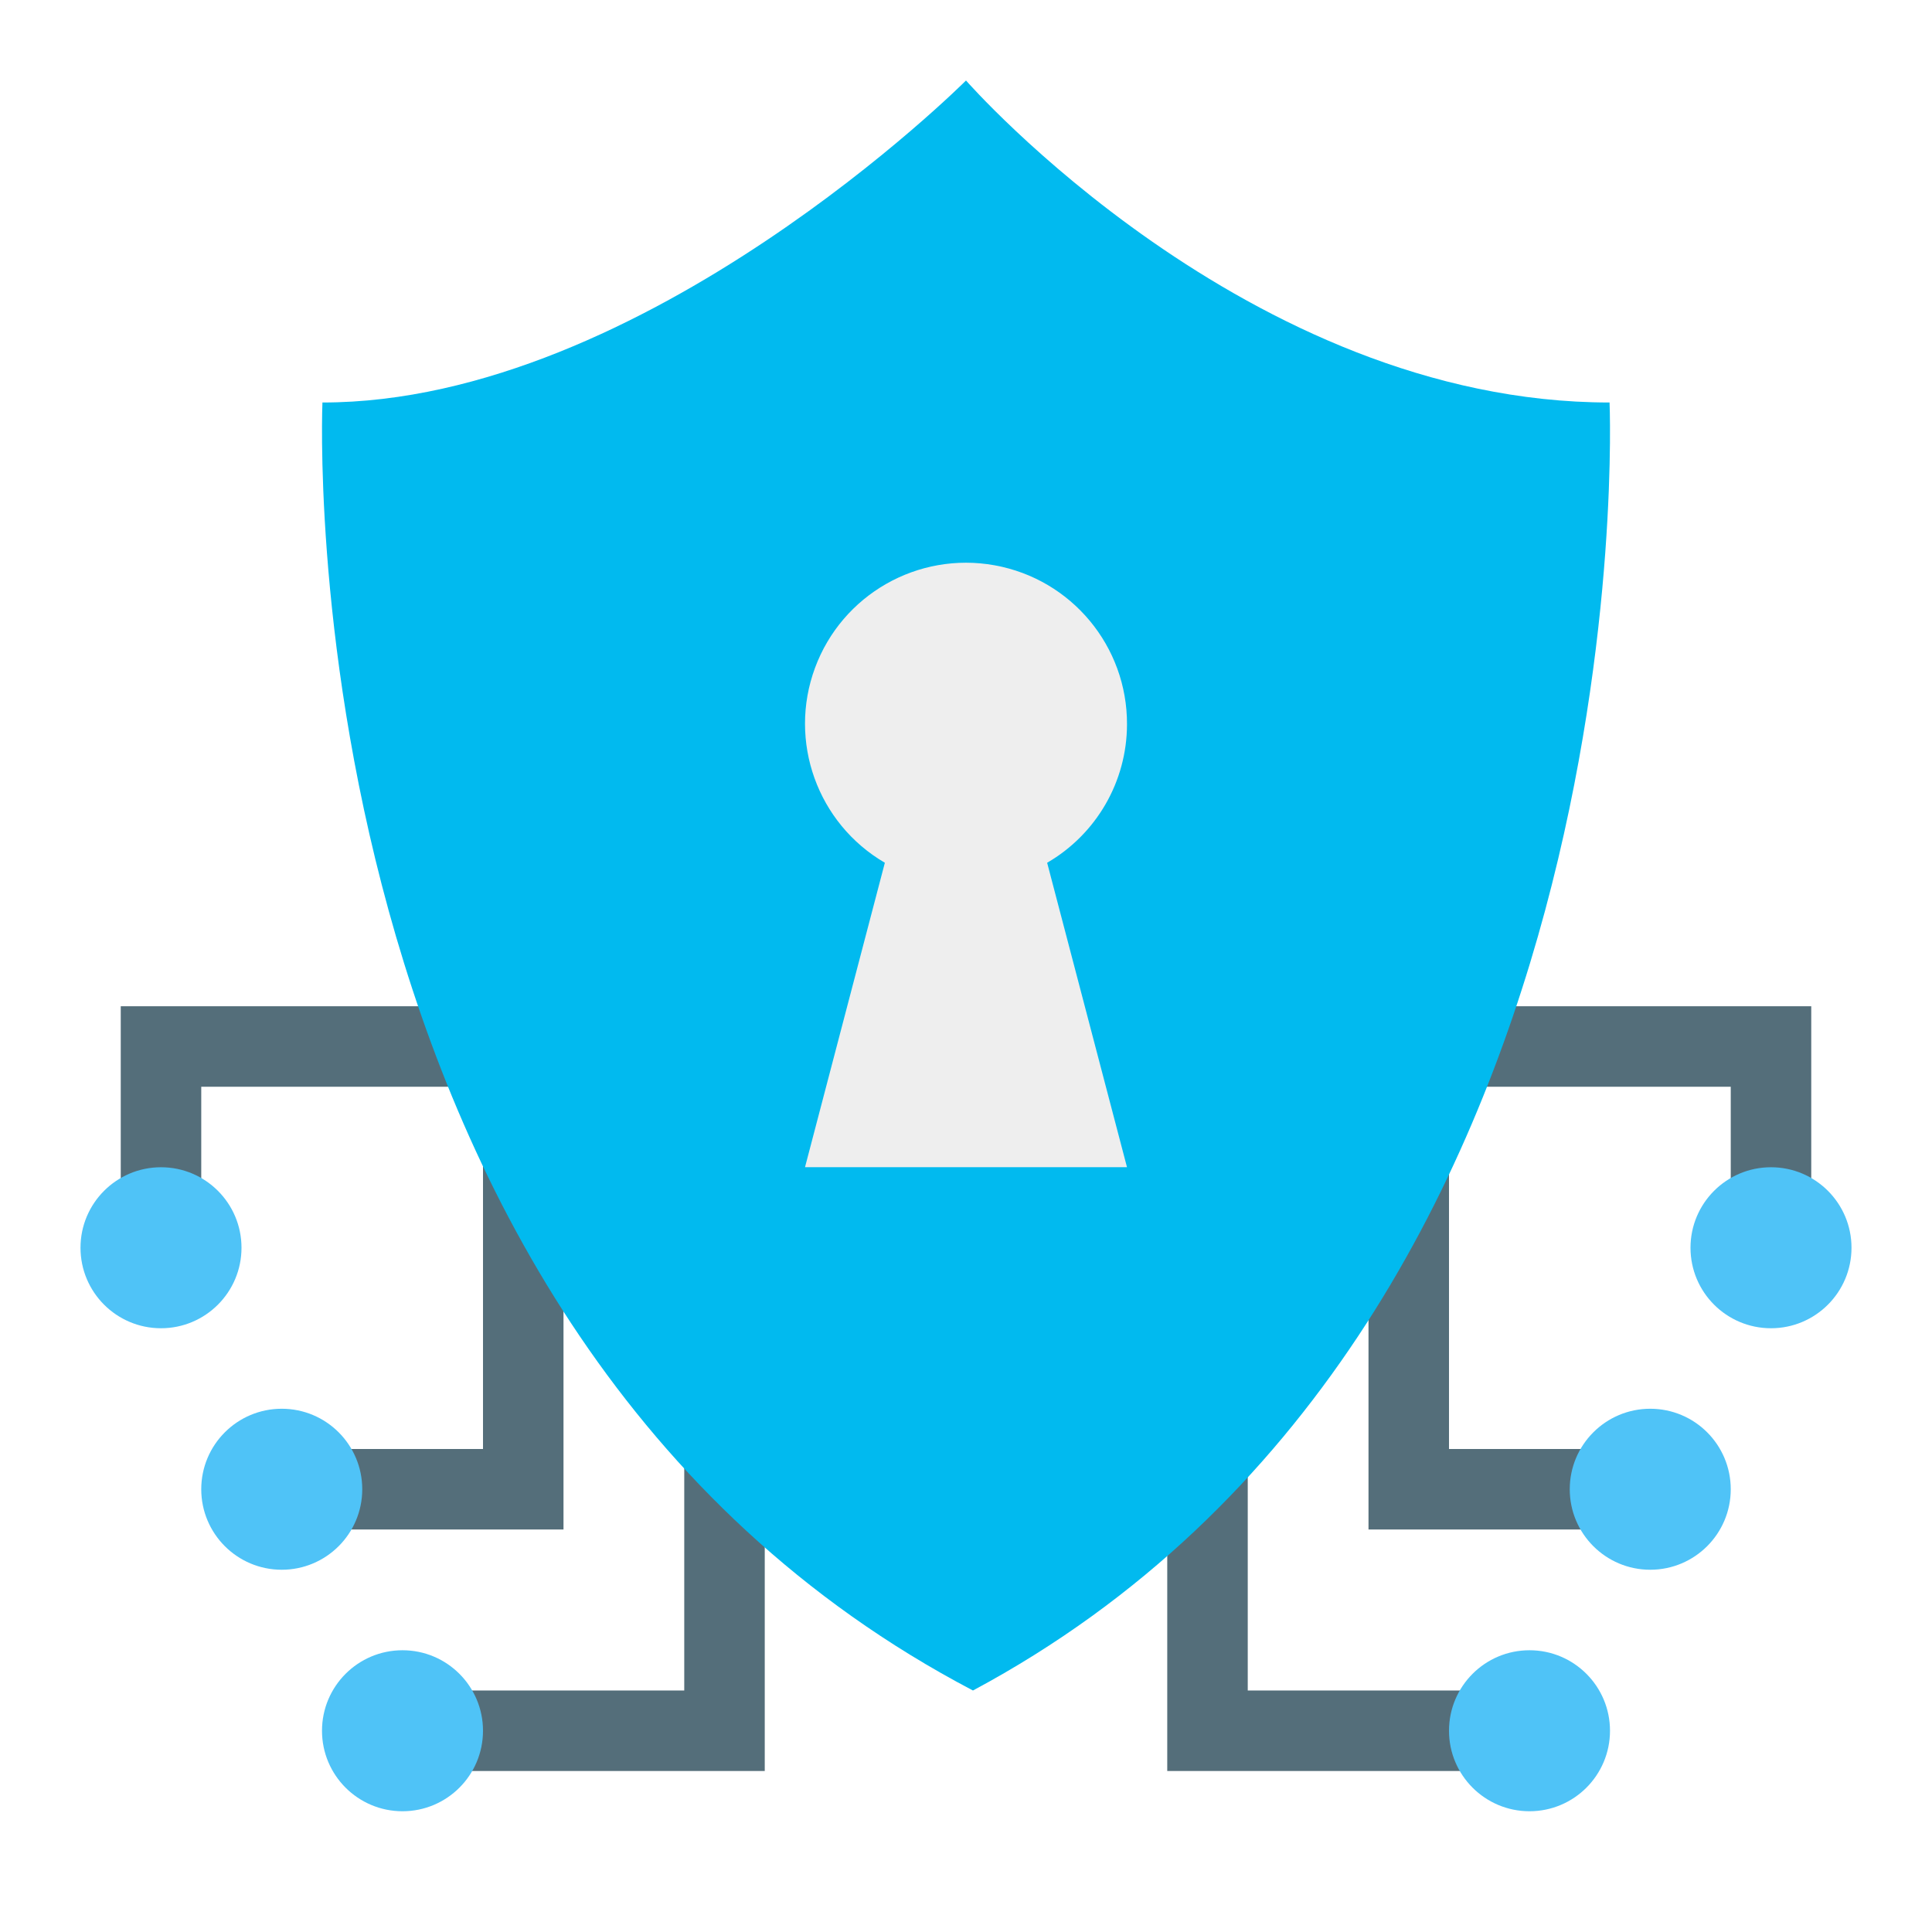
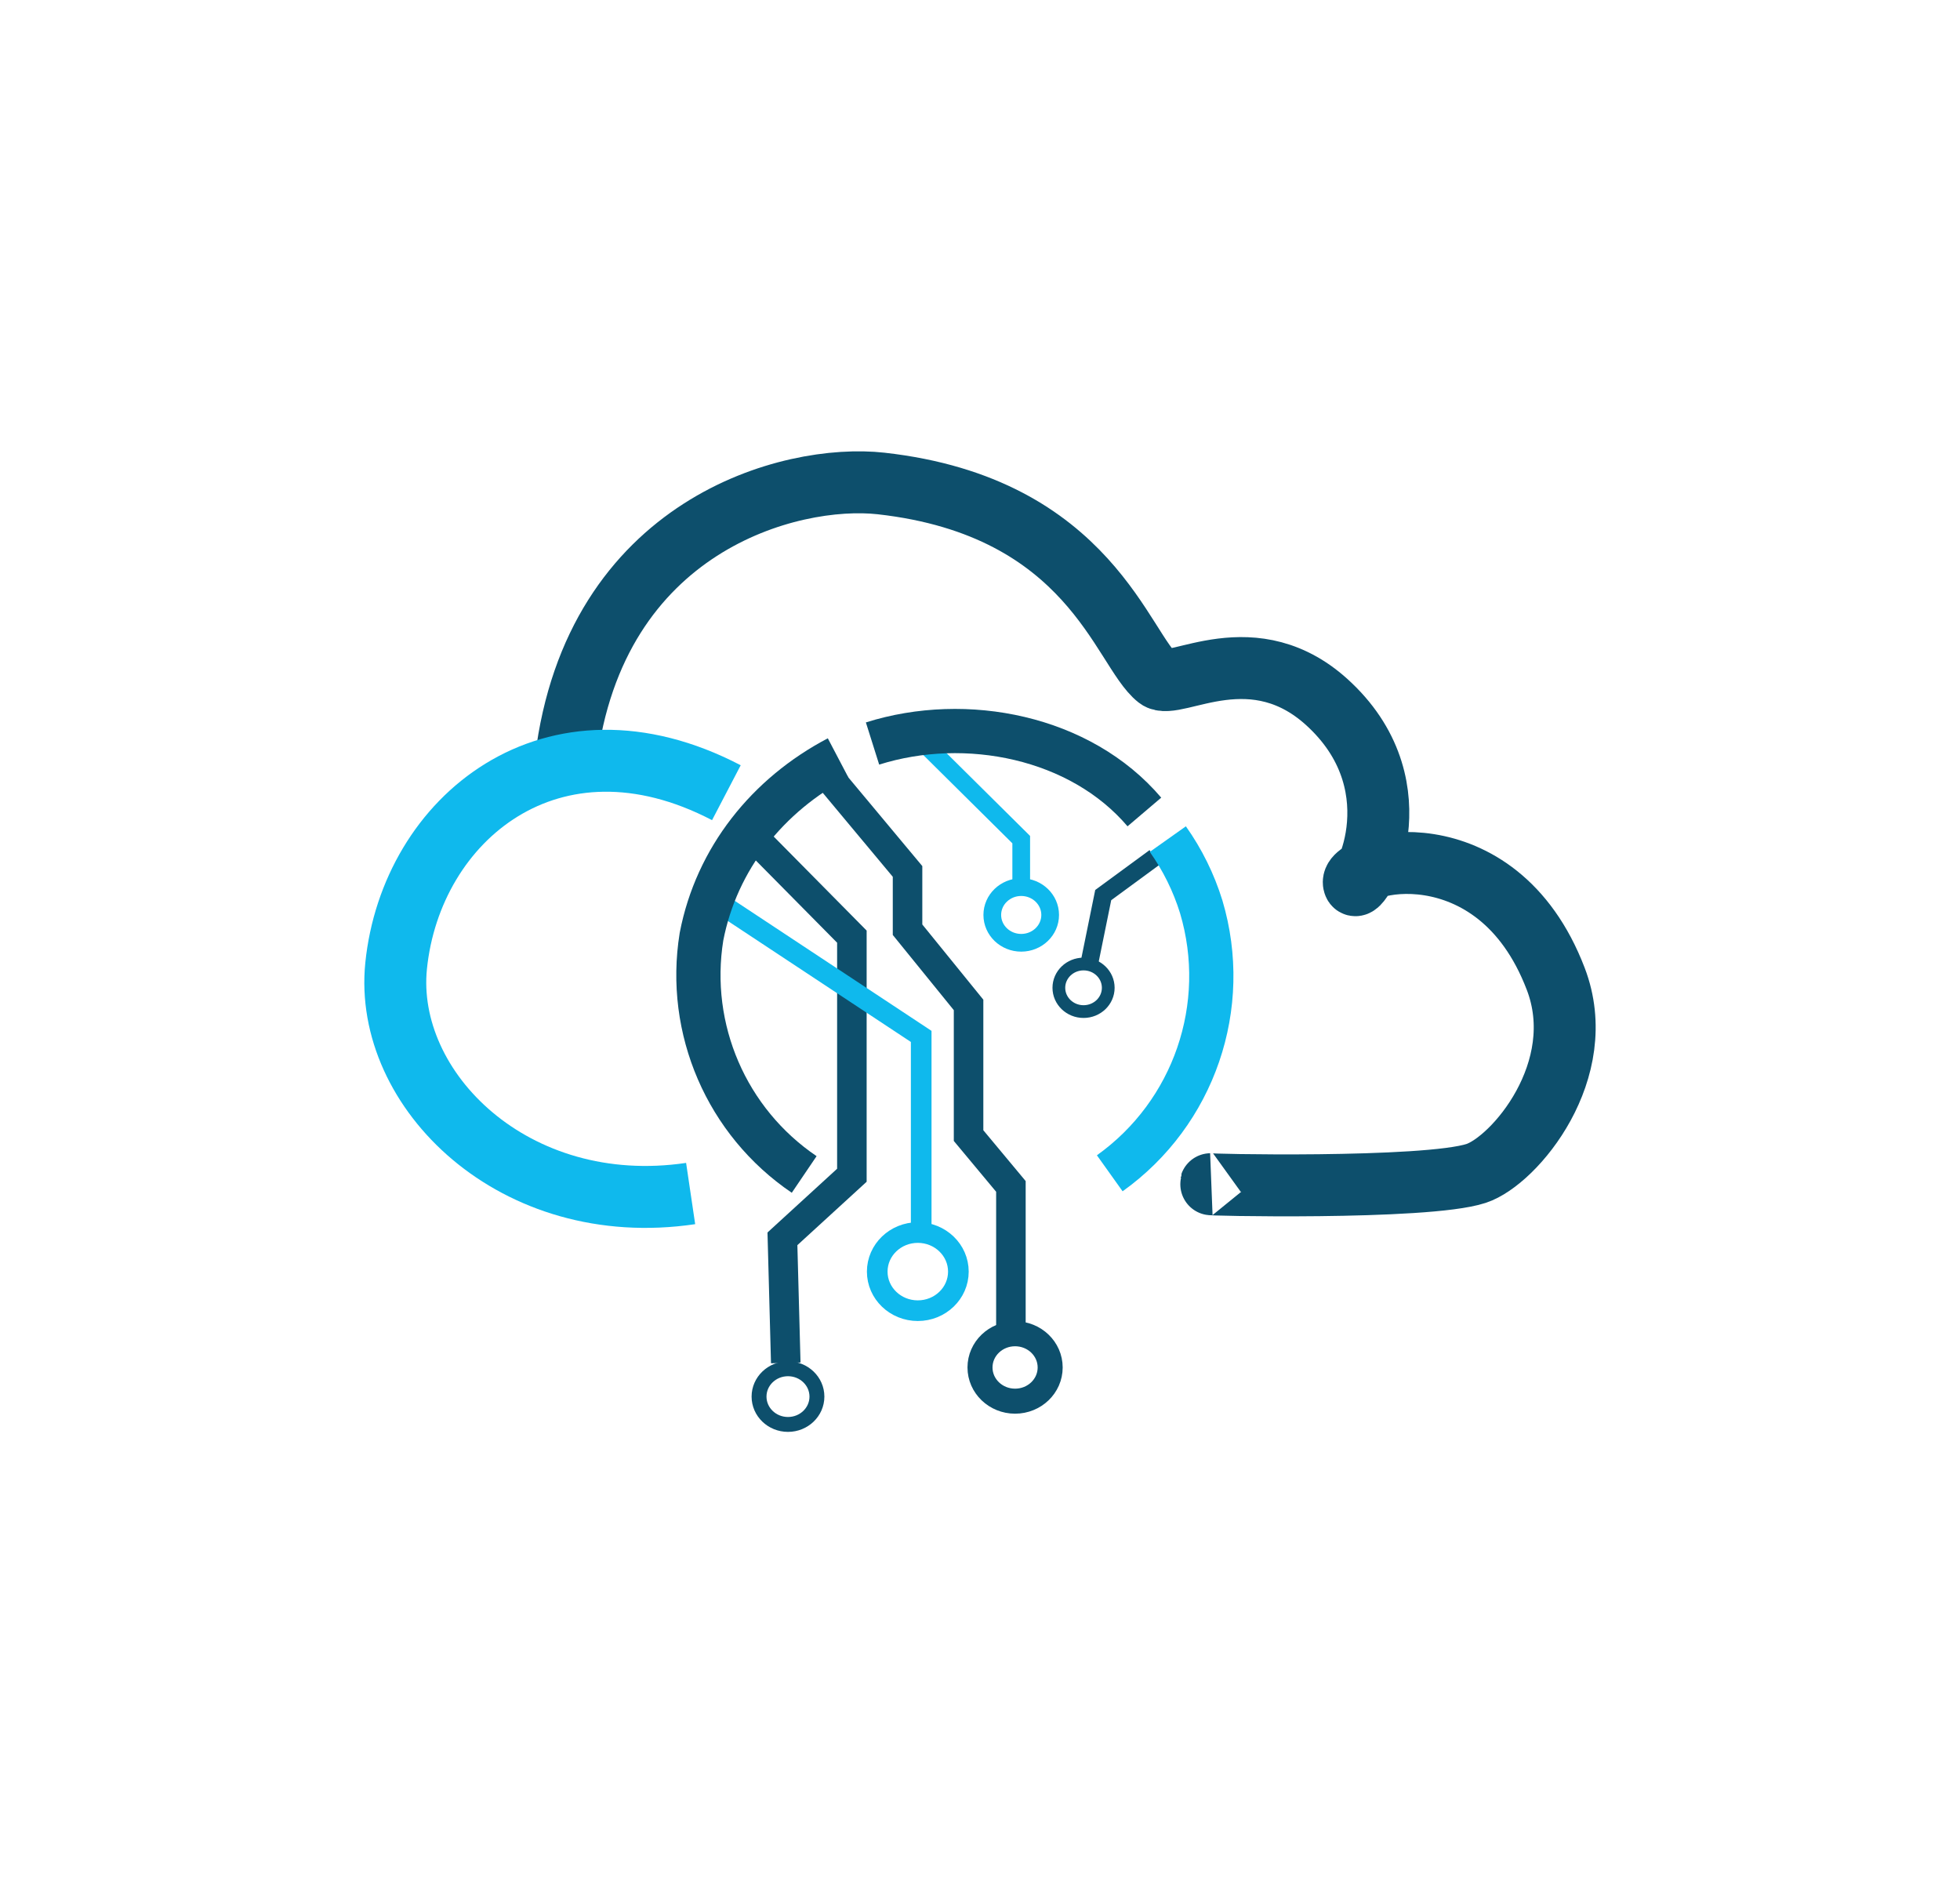
- <svg xmlns="http://www.w3.org/2000/svg" viewBox="0,0,256,256" width="48px" height="48px" fill-rule="nonzero">
-   <g fill="none" fill-rule="nonzero" stroke="none" stroke-width="1" stroke-linecap="butt" stroke-linejoin="miter" stroke-miterlimit="10" stroke-dasharray="" stroke-dashoffset="0" font-family="none" font-weight="none" font-size="none" text-anchor="none" style="mix-blend-mode: normal">
-     <g transform="scale(5.33333,5.33333)">
-       <path d="M19,44h-9v-2h7v-8h2z" fill="#546e7a" />
-       <path d="M14,38h-7v-2h5v-7.25h2z" fill="#546e7a" />
-       <path d="M5,31h-2v-6h10v2h-8z" fill="#546e7a" />
-       <path d="M38,44h-9v-10h2v8h7z" fill="#546e7a" />
-       <path d="M41,38h-7v-10h2v8h5z" fill="#546e7a" />
-       <path d="M45,31h-2v-4h-7v-2h9z" fill="#546e7a" />
-       <path d="M39.989,10c0,0 0.999,23 -15.816,32c-17.161,-9 -16.162,-32 -16.162,-32c7.995,0 15.989,-8 15.989,-8c0,0 6.995,8 15.989,8z" fill="#01baef" />
-       <path d="M28,18c0.009,-1.941 -1.377,-3.609 -3.287,-3.955c-1.91,-0.346 -3.793,0.729 -4.465,2.55c-0.672,1.821 0.06,3.862 1.736,4.84l-1.984,7.564h8l-1.984,-7.564c1.225,-0.711 1.981,-2.019 1.984,-3.436z" fill="#eeeeee" />
-       <circle cx="41" cy="37" r="2" fill="#4fc3f7" />
-       <circle cx="44" cy="31" r="2" fill="#4fc3f7" />
-       <circle cx="38" cy="43" r="2" fill="#4fc3f7" />
-       <circle cx="7" cy="37" r="2" fill="#4fc3f7" />
-       <circle cx="4" cy="31" r="2" fill="#4fc3f7" />
-       <circle cx="10" cy="43" r="2" fill="#4fc3f7" />
-     </g>
-   </g>
+ <svg xmlns="http://www.w3.org/2000/svg" id="Layer_1" data-name="Layer 1" viewBox="0 0 300 288.25">
+   <defs>
+     <style>.cls-1,.cls-10,.cls-11,.cls-2,.cls-3,.cls-4,.cls-5,.cls-6,.cls-7,.cls-8,.cls-9{fill:none;stroke-miterlimit:10;}.cls-1,.cls-10,.cls-11,.cls-9{stroke:#0fb9ed;}.cls-1,.cls-4{stroke-width:2.71px;}.cls-2,.cls-3,.cls-4,.cls-5,.cls-6,.cls-7,.cls-8{stroke:#0d4f6c;}.cls-10,.cls-2{stroke-width:6.77px;}.cls-11,.cls-3{stroke-width:9.48px;}.cls-5{stroke-width:1.95px;}.cls-6{stroke-width:3.83px;}.cls-7{stroke-width:4.52px;}.cls-8{stroke-width:2.28px;}.cls-9{stroke-width:3.16px;}</style>
+   </defs>
+   <polyline class="cls-1" points="139.61 111.96 156.31 128.51 156.31 135.78" />
+   <ellipse class="cls-1" cx="156.31" cy="140.04" rx="4.43" ry="4.26" />
+   <path class="cls-2" d="M175.16,124.28c-9.78-11.5-27.27-15-41.61-10.48" />
+   <path class="cls-3" d="M86.59,116.44C91,80.31,121,72.46,134.86,74c32.08,3.59,36.9,25.57,42.35,29.8,2.56,2,14.77-7,26.41,4.16,13.49,12.86,4.43,29.28,3.65,27.38-1.42-3.44,21.74-9.35,30.85,14.47,5.37,14-6.31,27.86-12.18,29.79-7.71,2.53-42.82,1.73-40.53,1.64" />
+   <path class="cls-4" d="M176.75,131.21,168.86,137l-2.06,10.13" />
+   <ellipse class="cls-5" cx="165.85" cy="151.19" rx="3.78" ry="3.64" />
+   <ellipse class="cls-6" cx="155.37" cy="209.3" rx="5.37" ry="5.16" />
+   <polyline class="cls-7" points="127.14 119.27 138.91 133.38 138.91 142.3 148.25 153.81 148.25 173.81 154.73 181.59 154.73 203.02" />
+   <ellipse class="cls-8" cx="120.61" cy="213.76" rx="4.43" ry="4.26" />
+   <polyline class="cls-7" points="115.71 128.51 130.39 143.36 130.39 179.88 119.76 189.61 120.27 208.6" />
+   <ellipse class="cls-9" cx="140.48" cy="194.63" rx="6.21" ry="5.98" />
+   <polyline class="cls-9" points="107.53 136.51 141 158.63 141 188.28" />
+   <path class="cls-2" d="M128.28,116c-10.78,5.66-18.6,15.41-20.91,27.37a36.87,36.87,0,0,0,15.72,36.39" />
+   <path class="cls-10" d="M169.86,179.58a37.1,37.1,0,0,0,14-40.79,36.66,36.66,0,0,0-5.11-10.36" />
+   <path class="cls-11" d="M105.71,182.68c-27,4-47-15.87-45.08-34.84,2.3-22.58,23.95-40.39,50.55-26.51" />
</svg>
